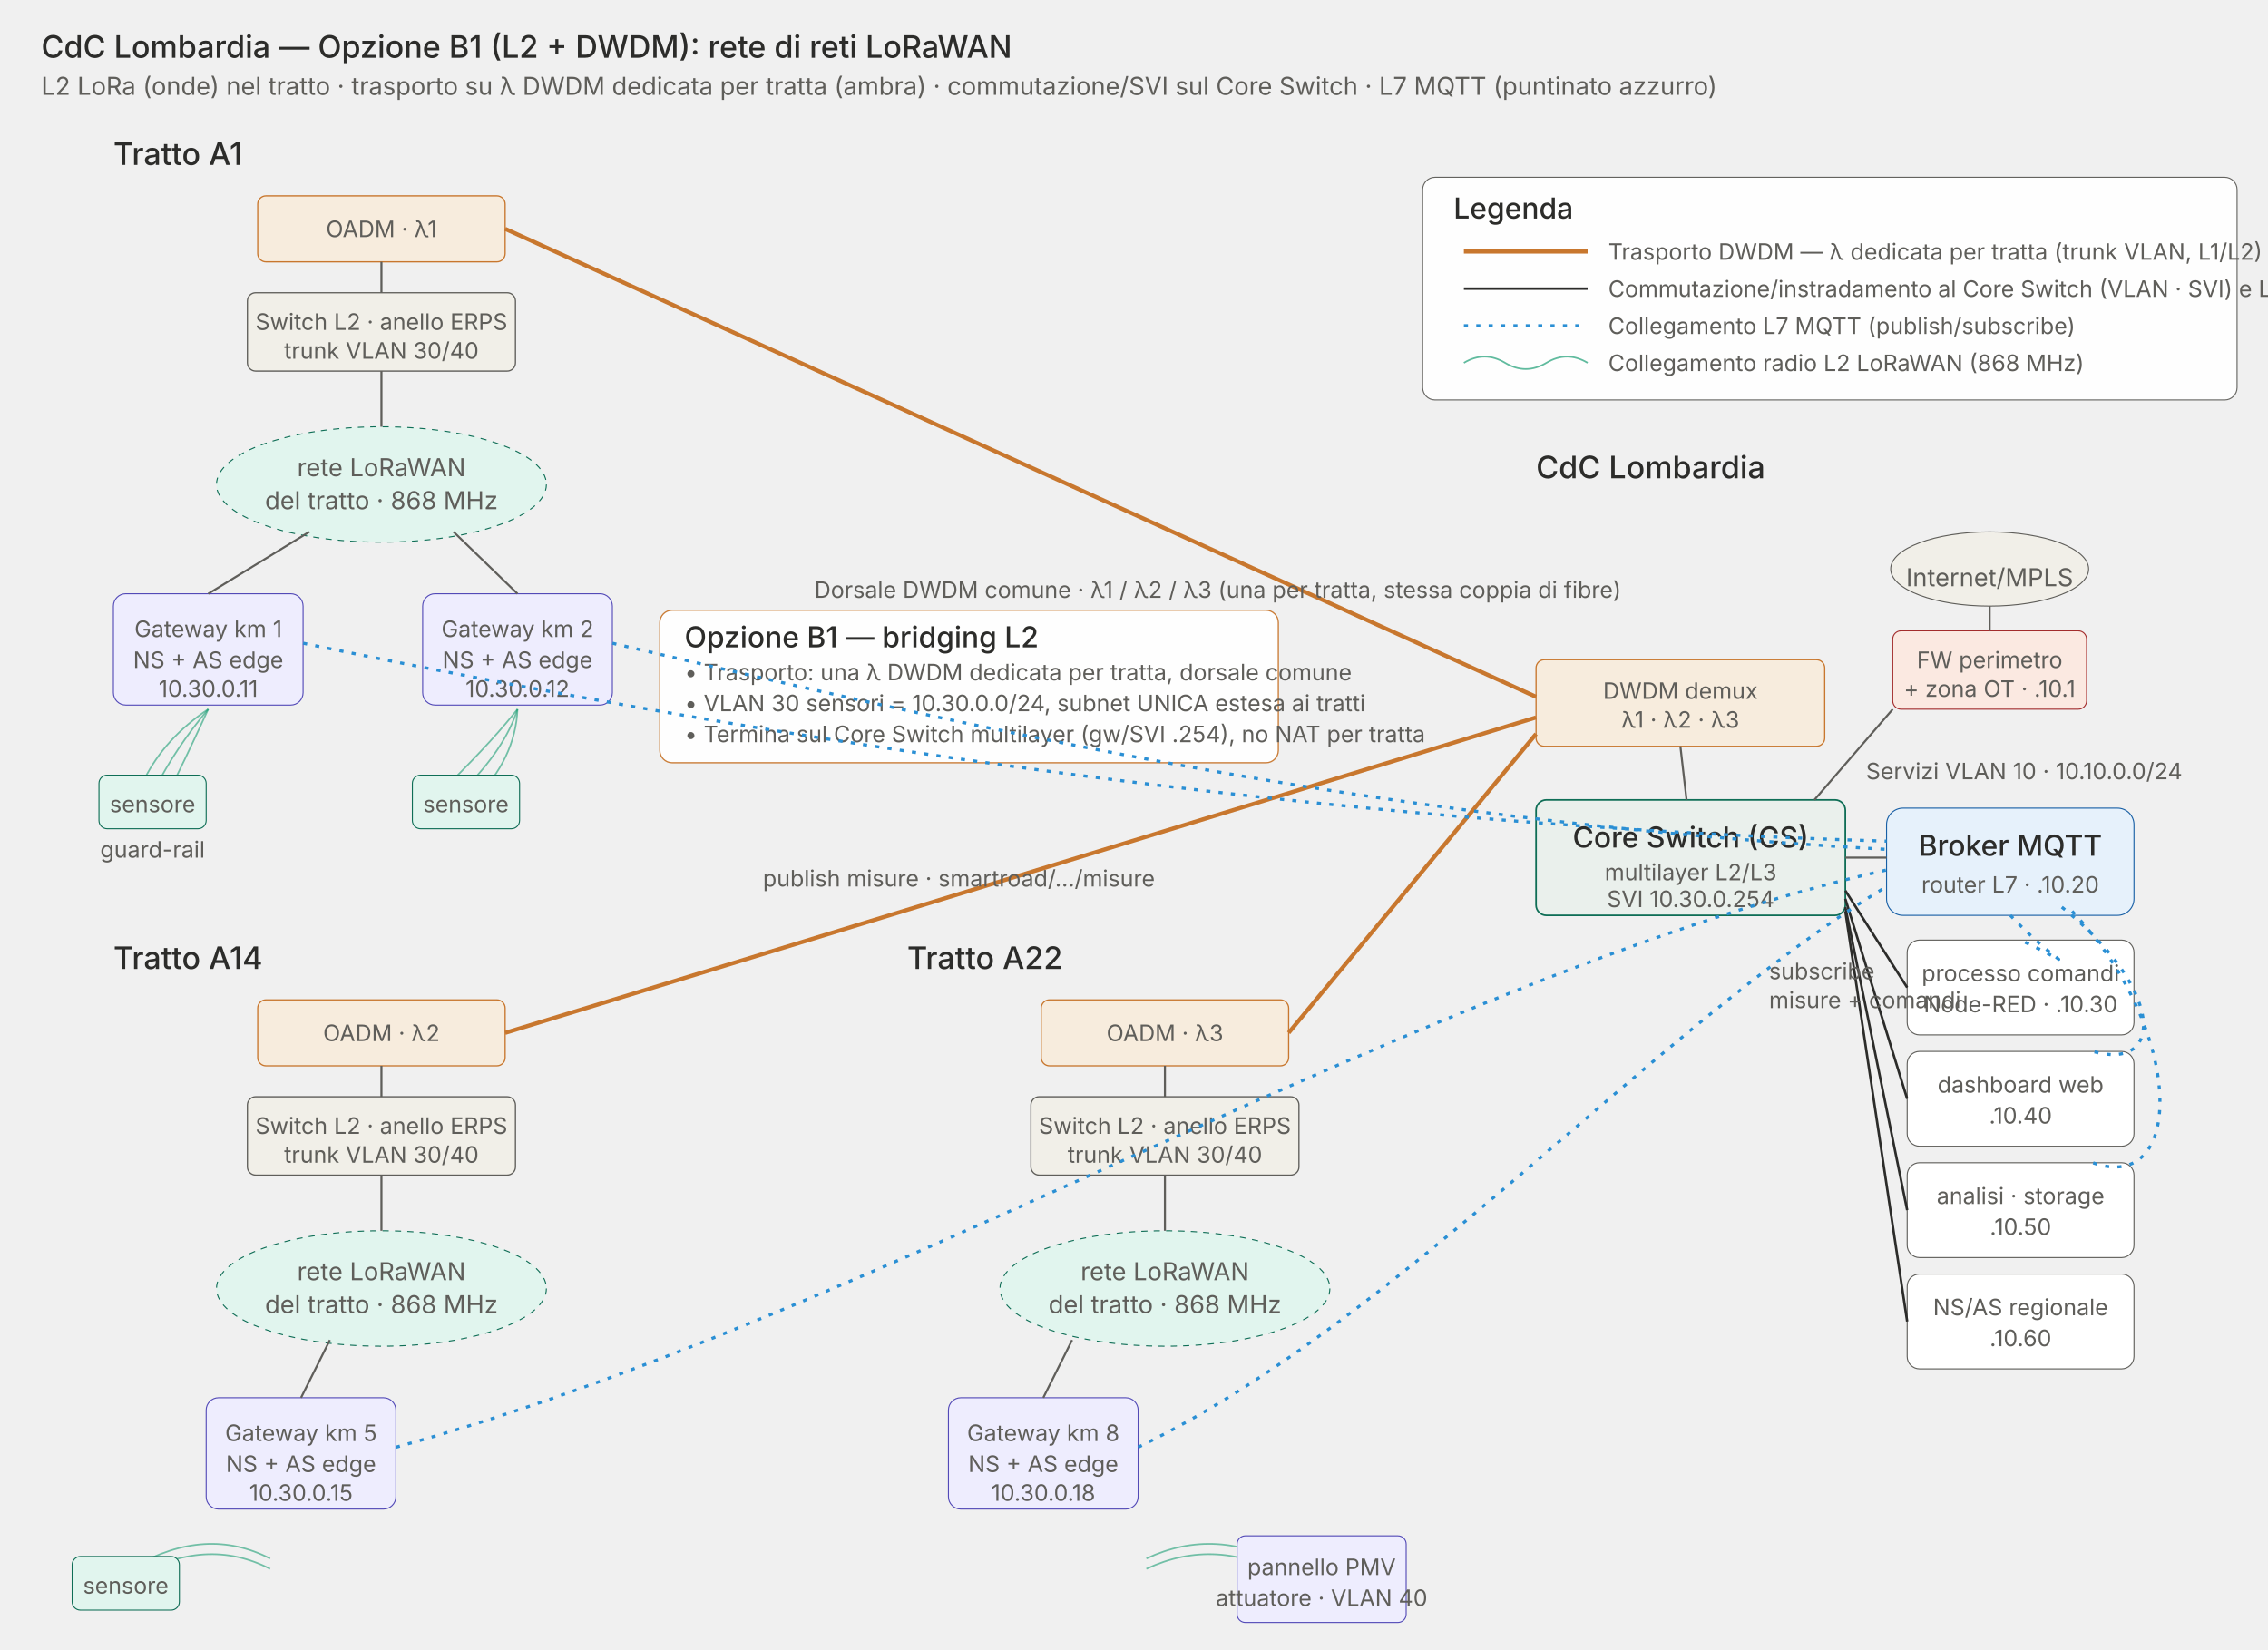
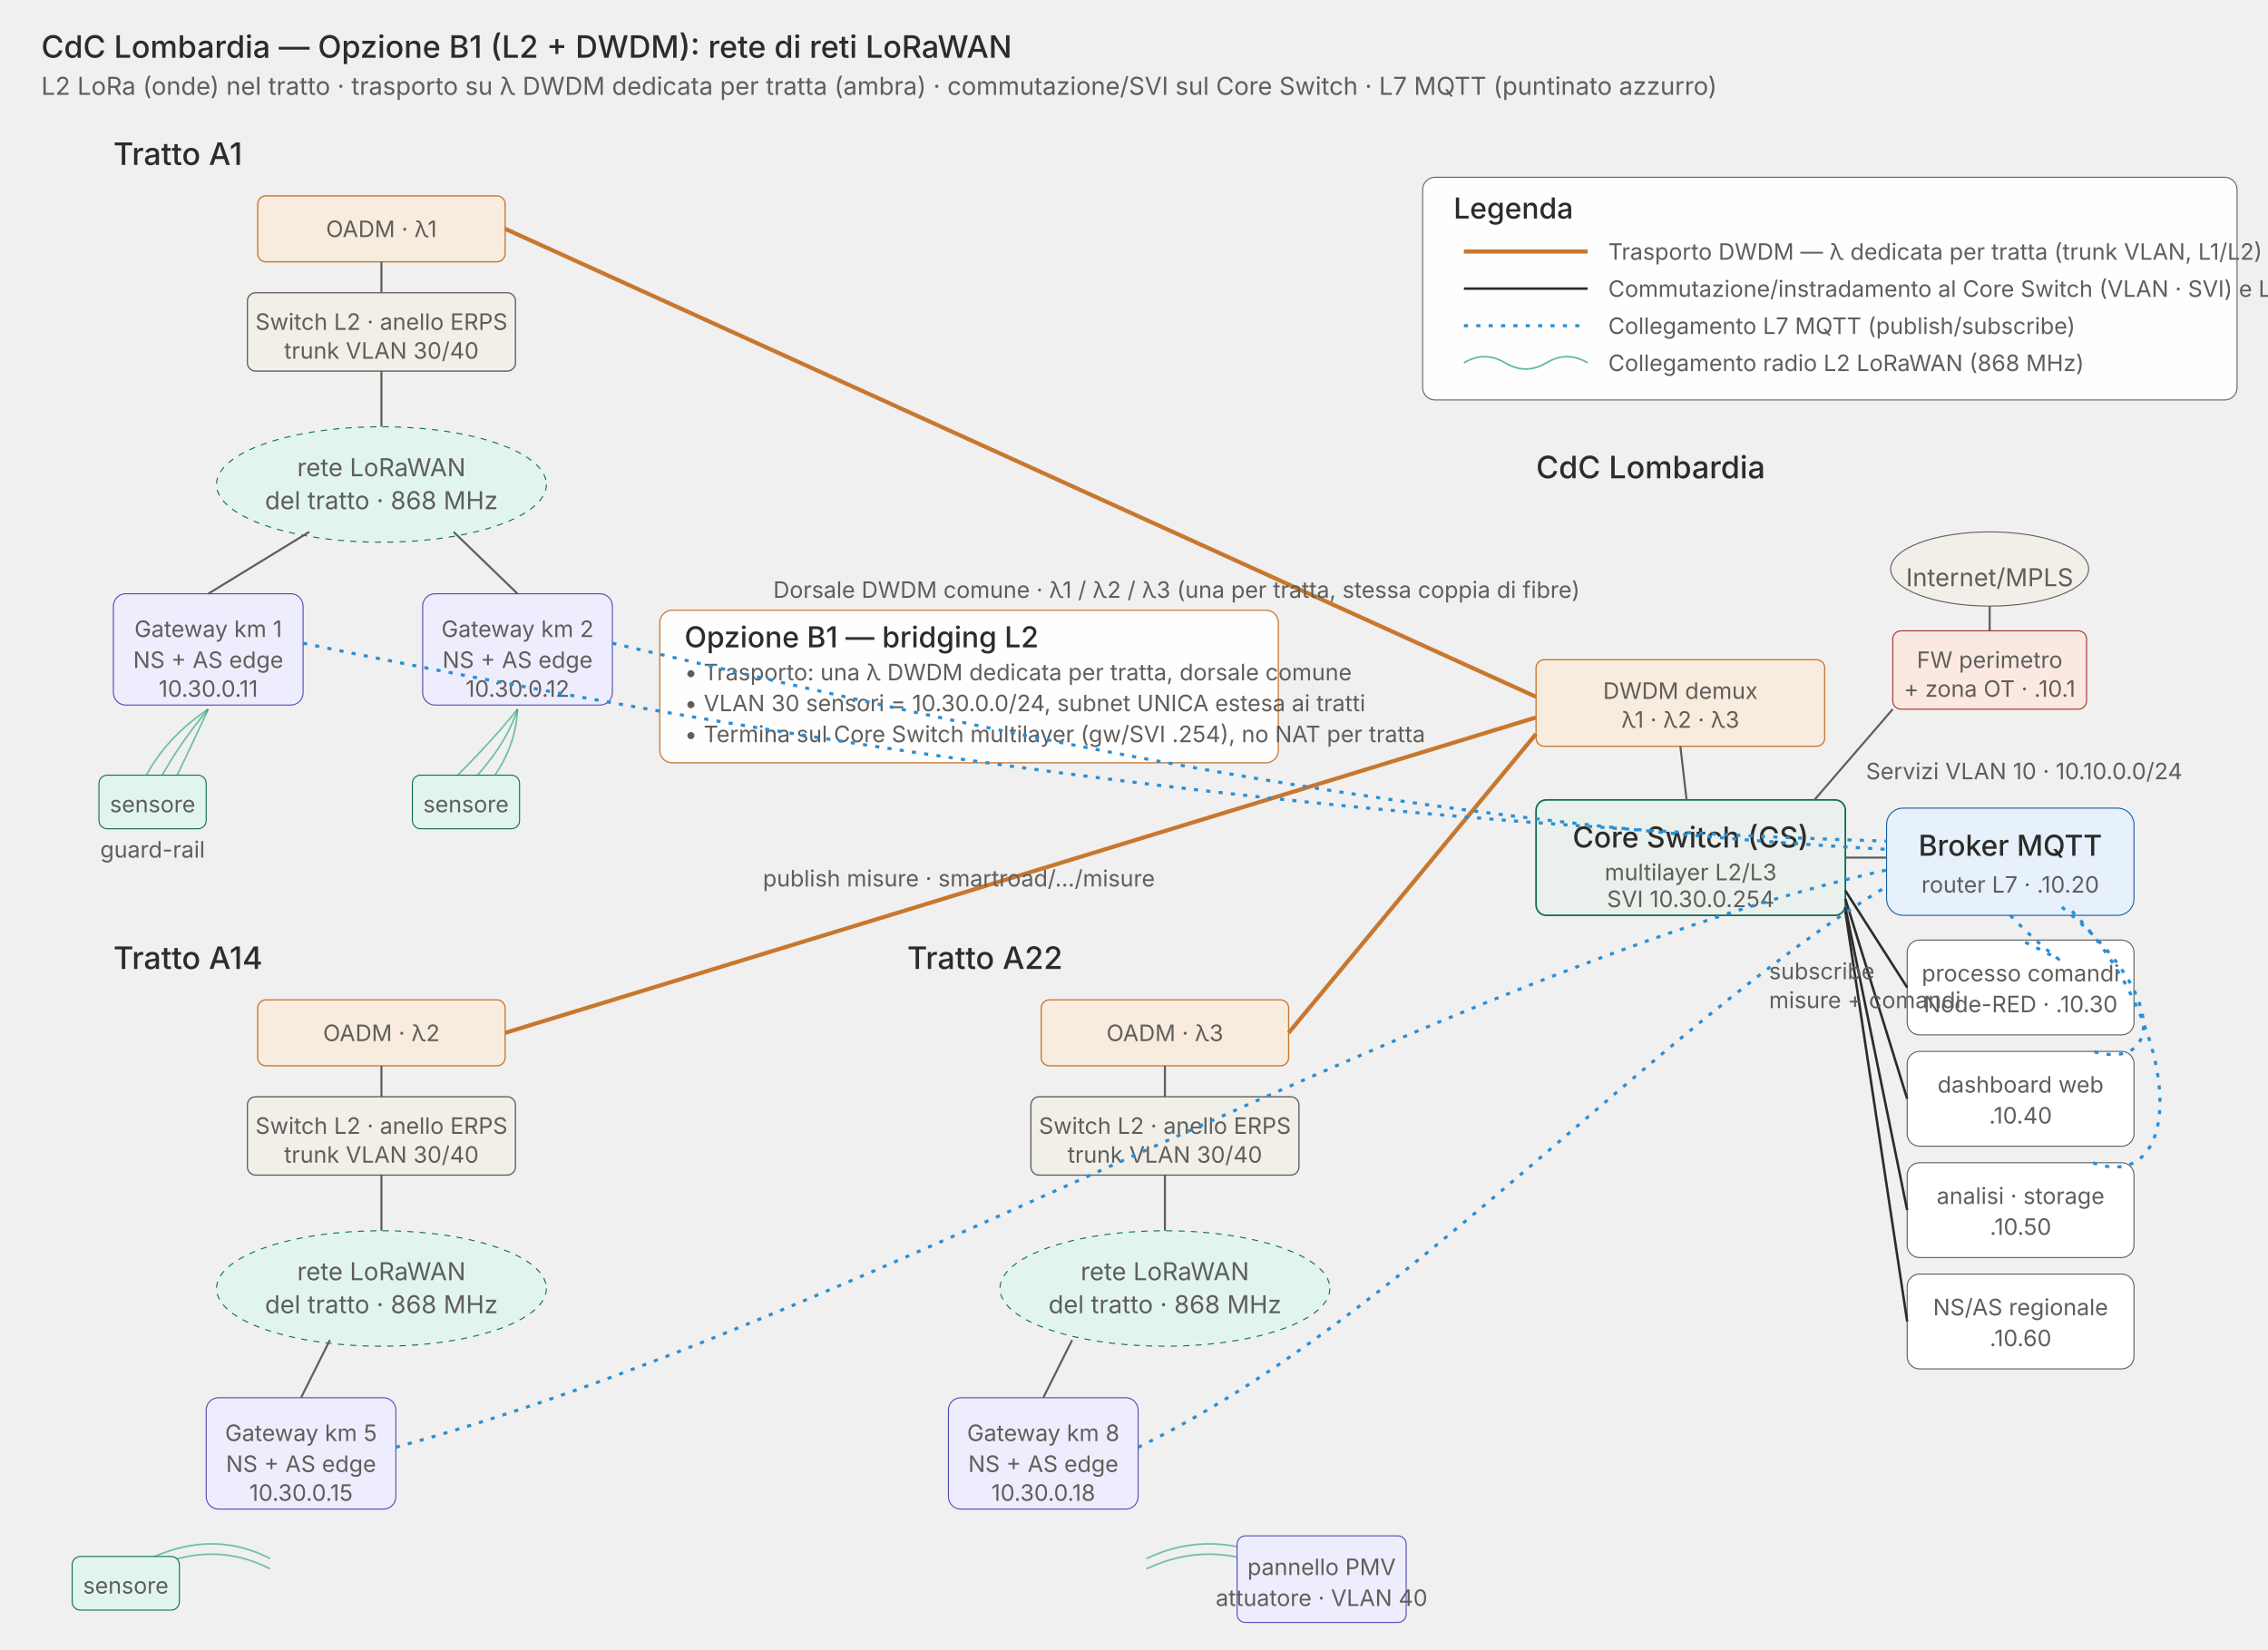
<svg xmlns="http://www.w3.org/2000/svg" width="100%" viewBox="0 0 1100 800" role="img" font-family="system-ui, -apple-system, 'Segoe UI', sans-serif">
  <defs>
    <style>
.t  { font-size: 14px; fill: #2C2C2A; }
.ts { font-size: 12px; fill: #5F5E5A; }
.th { font-size: 14px; font-weight: 500; fill: #2C2C2A; }
.tt { font-size: 11px; fill: #5F5E5A; }
.area-title { font-size: 15px; font-weight: 500; fill: #2C2C2A; }
</style>
  </defs>
  <text class="area-title" x="20" y="28">CdC Lombardia — Opzione B1 (L2 + DWDM): rete di reti LoRaWAN</text>
  <text class="ts" x="20" y="46">L2 LoRa (onde) nel tratto · trasporto su λ DWDM dedicata per tratta (ambra) · commutazione/SVI sul Core Switch · L7 MQTT (puntinato azzurro)</text>
  <rect x="690" y="86" width="395" height="108" rx="6" fill="#FFFFFF" stroke="#5F5E5A" stroke-width="0.5" opacity="0.96" />
  <text class="th" x="705" y="106">Legenda</text>
  <line x1="710" y1="122" x2="770" y2="122" stroke="#C8772E" stroke-width="2" />
  <text class="tt" x="780" y="126">Trasporto DWDM — λ dedicata per tratta (trunk VLAN, L1/L2)</text>
  <line x1="710" y1="140" x2="770" y2="140" stroke="#2C2C2A" stroke-width="1.2" />
  <text class="tt" x="780" y="144">Commutazione/instradamento al Core Switch (VLAN · SVI) e LAN</text>
  <line x1="710" y1="158" x2="770" y2="158" stroke="#2A8FD4" stroke-width="1.5" stroke-dasharray="2 4" />
  <text class="tt" x="780" y="162">Collegamento L7 MQTT (publish/subscribe)</text>
  <path d="M 710 176 Q 720 170 730 176 Q 740 182 750 176 Q 760 170 770 176" stroke="#1D9E75" stroke-width="0.8" fill="none" opacity="0.7" />
  <text class="tt" x="780" y="180">Collegamento radio L2 LoRaWAN (868 MHz)</text>
  <rect x="320" y="296" width="300" height="74" rx="6" fill="#FFFFFF" stroke="#C8772E" stroke-width="0.6" opacity="0.95" />
  <text class="th" x="332" y="314" fill="#9A5A1E">Opzione B1 — bridging L2</text>
  <text class="tt" x="332" y="330">• Trasporto: una λ DWDM dedicata per tratta, dorsale comune</text>
  <text class="tt" x="332" y="345">• VLAN 30 sensori = 10.30.0.0/24, subnet UNICA estesa ai tratti</text>
  <text class="tt" x="332" y="360">• Termina sul Core Switch multilayer (gw/SVI .254), no NAT per tratta</text>
  <text class="area-title" x="55" y="80">Tratto A1</text>
  <rect x="125" y="95" width="120" height="32" rx="4" fill="#F7ECDD" stroke="#C8772E" stroke-width="0.6" />
  <text class="tt" x="185" y="111" text-anchor="middle" dominant-baseline="central" fill="#9A5A1E">OADM · λ1</text>
  <rect x="120" y="142" width="130" height="38" rx="4" fill="#F1EFE8" stroke="#5F5E5A" stroke-width="0.6" />
  <text class="tt" x="185" y="156" text-anchor="middle" dominant-baseline="central">Switch L2 · anello ERPS</text>
  <text class="tt" x="185" y="170" text-anchor="middle" dominant-baseline="central" fill="#5F5E5A">trunk VLAN 30/40</text>
  <line x1="185" y1="127" x2="185" y2="142" stroke="#5F5E5A" stroke-width="1" />
  <ellipse cx="185" cy="235" rx="80" ry="28" fill="#E1F5EE" stroke="#0F6E56" stroke-width="0.5" stroke-dasharray="3 3" />
  <text class="ts" x="185" y="231" text-anchor="middle" fill="#0F6E56">rete LoRaWAN</text>
  <text class="ts" x="185" y="247" text-anchor="middle" fill="#0F6E56">del tratto · 868 MHz</text>
  <line x1="185" y1="180" x2="185" y2="207" stroke="#5F5E5A" stroke-width="1" />
  <rect x="55" y="288" width="92" height="54" rx="6" fill="#EEEDFE" stroke="#534AB7" stroke-width="0.5" />
  <text class="tt" x="101" y="305" text-anchor="middle" dominant-baseline="central" fill="#3C3489">Gateway km 1</text>
  <text class="tt" x="101" y="320" text-anchor="middle" dominant-baseline="central" fill="#534AB7">NS + AS edge</text>
  <text class="tt" x="101" y="334" text-anchor="middle" dominant-baseline="central" fill="#534AB7">10.30.0.11</text>
  <line x1="101" y1="288" x2="150" y2="258" stroke="#5F5E5A" stroke-width="1" />
  <rect x="205" y="288" width="92" height="54" rx="6" fill="#EEEDFE" stroke="#534AB7" stroke-width="0.5" />
  <text class="tt" x="251" y="305" text-anchor="middle" dominant-baseline="central" fill="#3C3489">Gateway km 2</text>
  <text class="tt" x="251" y="320" text-anchor="middle" dominant-baseline="central" fill="#534AB7">NS + AS edge</text>
  <text class="tt" x="251" y="334" text-anchor="middle" dominant-baseline="central" fill="#534AB7">10.30.0.12</text>
  <line x1="251" y1="288" x2="220" y2="258" stroke="#5F5E5A" stroke-width="1" />
  <path d="M 70 378 Q 80 358 101 344" stroke="#1D9E75" stroke-width="0.8" fill="none" opacity="0.6" />
  <path d="M 75 383 Q 85 363 101 344" stroke="#1D9E75" stroke-width="0.8" fill="none" opacity="0.6" />
  <path d="M 80 388 Q 90 368 101 344" stroke="#1D9E75" stroke-width="0.8" fill="none" opacity="0.6" />
  <rect x="48" y="376" width="52" height="26" rx="4" fill="#E1F5EE" stroke="#0F6E56" stroke-width="0.5" />
  <text class="tt" x="74" y="390" text-anchor="middle" dominant-baseline="central" fill="#0F6E56">sensore</text>
  <text class="tt" x="74" y="416" text-anchor="middle" fill="#5F5E5A">guard-rail</text>
  <path d="M 220 378 Q 240 358 251 344" stroke="#1D9E75" stroke-width="0.8" fill="none" opacity="0.6" />
  <path d="M 225 383 Q 245 363 251 344" stroke="#1D9E75" stroke-width="0.8" fill="none" opacity="0.6" />
  <path d="M 230 388 Q 250 368 251 344" stroke="#1D9E75" stroke-width="0.8" fill="none" opacity="0.6" />
  <rect x="200" y="376" width="52" height="26" rx="4" fill="#E1F5EE" stroke="#0F6E56" stroke-width="0.5" />
  <text class="tt" x="226" y="390" text-anchor="middle" dominant-baseline="central" fill="#0F6E56">sensore</text>
  <text class="area-title" x="55" y="470">Tratto A14</text>
  <rect x="125" y="485" width="120" height="32" rx="4" fill="#F7ECDD" stroke="#C8772E" stroke-width="0.6" />
  <text class="tt" x="185" y="501" text-anchor="middle" dominant-baseline="central" fill="#9A5A1E">OADM · λ2</text>
  <rect x="120" y="532" width="130" height="38" rx="4" fill="#F1EFE8" stroke="#5F5E5A" stroke-width="0.6" />
  <text class="tt" x="185" y="546" text-anchor="middle" dominant-baseline="central">Switch L2 · anello ERPS</text>
  <text class="tt" x="185" y="560" text-anchor="middle" dominant-baseline="central" fill="#5F5E5A">trunk VLAN 30/40</text>
  <line x1="185" y1="517" x2="185" y2="532" stroke="#5F5E5A" stroke-width="1" />
  <ellipse cx="185" cy="625" rx="80" ry="28" fill="#E1F5EE" stroke="#0F6E56" stroke-width="0.5" stroke-dasharray="3 3" />
  <text class="ts" x="185" y="621" text-anchor="middle" fill="#0F6E56">rete LoRaWAN</text>
  <text class="ts" x="185" y="637" text-anchor="middle" fill="#0F6E56">del tratto · 868 MHz</text>
  <line x1="185" y1="570" x2="185" y2="597" stroke="#5F5E5A" stroke-width="1" />
  <rect x="100" y="678" width="92" height="54" rx="6" fill="#EEEDFE" stroke="#534AB7" stroke-width="0.5" />
  <text class="tt" x="146" y="695" text-anchor="middle" dominant-baseline="central" fill="#3C3489">Gateway km 5</text>
  <text class="tt" x="146" y="710" text-anchor="middle" dominant-baseline="central" fill="#534AB7">NS + AS edge</text>
  <text class="tt" x="146" y="724" text-anchor="middle" dominant-baseline="central" fill="#534AB7">10.30.0.15</text>
  <line x1="146" y1="678" x2="160" y2="650" stroke="#5F5E5A" stroke-width="1" />
  <path d="M 65 760 Q 100 740 131 756" stroke="#1D9E75" stroke-width="0.8" fill="none" opacity="0.6" />
  <path d="M 65 765 Q 100 745 131 761" stroke="#1D9E75" stroke-width="0.8" fill="none" opacity="0.6" />
  <rect x="35" y="755" width="52" height="26" rx="4" fill="#E1F5EE" stroke="#0F6E56" stroke-width="0.5" />
  <text class="tt" x="61" y="769" text-anchor="middle" dominant-baseline="central" fill="#0F6E56">sensore</text>
  <text class="area-title" x="440" y="470">Tratto A22</text>
  <rect x="505" y="485" width="120" height="32" rx="4" fill="#F7ECDD" stroke="#C8772E" stroke-width="0.6" />
  <text class="tt" x="565" y="501" text-anchor="middle" dominant-baseline="central" fill="#9A5A1E">OADM · λ3</text>
  <rect x="500" y="532" width="130" height="38" rx="4" fill="#F1EFE8" stroke="#5F5E5A" stroke-width="0.6" />
  <text class="tt" x="565" y="546" text-anchor="middle" dominant-baseline="central">Switch L2 · anello ERPS</text>
  <text class="tt" x="565" y="560" text-anchor="middle" dominant-baseline="central" fill="#5F5E5A">trunk VLAN 30/40</text>
  <line x1="565" y1="517" x2="565" y2="532" stroke="#5F5E5A" stroke-width="1" />
  <ellipse cx="565" cy="625" rx="80" ry="28" fill="#E1F5EE" stroke="#0F6E56" stroke-width="0.5" stroke-dasharray="3 3" />
  <text class="ts" x="565" y="621" text-anchor="middle" fill="#0F6E56">rete LoRaWAN</text>
  <text class="ts" x="565" y="637" text-anchor="middle" fill="#0F6E56">del tratto · 868 MHz</text>
  <line x1="565" y1="570" x2="565" y2="597" stroke="#5F5E5A" stroke-width="1" />
  <rect x="460" y="678" width="92" height="54" rx="6" fill="#EEEDFE" stroke="#534AB7" stroke-width="0.5" />
  <text class="tt" x="506" y="695" text-anchor="middle" dominant-baseline="central" fill="#3C3489">Gateway km 8</text>
  <text class="tt" x="506" y="710" text-anchor="middle" dominant-baseline="central" fill="#534AB7">NS + AS edge</text>
  <text class="tt" x="506" y="724" text-anchor="middle" dominant-baseline="central" fill="#534AB7">10.30.0.18</text>
  <line x1="506" y1="678" x2="520" y2="650" stroke="#5F5E5A" stroke-width="1" />
  <path d="M 625 760 Q 590 740 556 756" stroke="#1D9E75" stroke-width="0.8" fill="none" opacity="0.6" />
  <path d="M 625 765 Q 590 745 556 761" stroke="#1D9E75" stroke-width="0.8" fill="none" opacity="0.6" />
  <rect x="600" y="745" width="82" height="42" rx="4" fill="#EEEDFE" stroke="#534AB7" stroke-width="0.5" />
  <text class="tt" x="641" y="760" text-anchor="middle" dominant-baseline="central" fill="#3C3489">pannello PMV</text>
  <text class="tt" x="641" y="775" text-anchor="middle" dominant-baseline="central" fill="#534AB7">attuatore · VLAN 40</text>
  <text class="area-title" x="745" y="232">CdC Lombardia</text>
  <ellipse cx="965" cy="276" rx="48" ry="18" fill="#F1EFE8" stroke="#5F5E5A" stroke-width="0.5" />
  <text class="ts" x="965" y="280" text-anchor="middle" dominant-baseline="central">Internet/MPLS</text>
  <rect x="918" y="306" width="94" height="38" rx="4" fill="#FBE9E1" stroke="#A32D2D" stroke-width="0.5" />
  <text class="tt" x="965" y="320" text-anchor="middle" dominant-baseline="central" fill="#A32D2D">FW perimetro</text>
  <text class="tt" x="965" y="334" text-anchor="middle" dominant-baseline="central" fill="#A32D2D">+ zona OT · .10.1</text>
  <line x1="965" y1="294" x2="965" y2="306" stroke="#5F5E5A" stroke-width="1" />
  <rect x="745" y="320" width="140" height="42" rx="4" fill="#F7ECDD" stroke="#C8772E" stroke-width="0.6" />
  <text class="tt" x="815" y="335" text-anchor="middle" dominant-baseline="central" fill="#9A5A1E">DWDM demux</text>
  <text class="tt" x="815" y="349" text-anchor="middle" dominant-baseline="central" fill="#9A5A1E">λ1 · λ2 · λ3</text>
  <rect x="745" y="388" width="150" height="56" rx="5" fill="#EAF0EC" stroke="#0F6E56" stroke-width="0.8" />
  <text class="th" x="820" y="406" text-anchor="middle" dominant-baseline="central" fill="#0C5A45">Core Switch (CS)</text>
  <text class="tt" x="820" y="423" text-anchor="middle" dominant-baseline="central" fill="#0F6E56">multilayer L2/L3</text>
  <text class="tt" x="820" y="436" text-anchor="middle" dominant-baseline="central" fill="#0F6E56">SVI 10.30.0.254</text>
  <line x1="815" y1="362" x2="818" y2="388" stroke="#5F5E5A" stroke-width="1" />
  <line x1="918" y1="344" x2="880" y2="388" stroke="#5F5E5A" stroke-width="1" />
  <text class="tt" x="905" y="378" fill="#5F5E5A">Servizi VLAN 10 · 10.10.0.0/24</text>
  <rect x="915" y="392" width="120" height="52" rx="8" fill="#E6F1FB" stroke="#185FA5" stroke-width="0.5" />
  <text class="th" x="975" y="410" text-anchor="middle" dominant-baseline="central" fill="#0C447C">Broker MQTT</text>
  <text class="tt" x="975" y="429" text-anchor="middle" dominant-baseline="central" fill="#185FA5">router L7 · .10.20</text>
  <line x1="895" y1="416" x2="915" y2="416" stroke="#5F5E5A" stroke-width="1" />
  <rect x="925" y="456" width="110" height="46" rx="6" fill="#FFFFFF" stroke="#5F5E5A" stroke-width="0.5" />
  <text class="tt" x="980" y="472" text-anchor="middle" dominant-baseline="central">processo comandi</text>
  <text class="tt" x="980" y="487" text-anchor="middle" dominant-baseline="central" fill="#5F5E5A">Node-RED · .10.30</text>
  <rect x="925" y="510" width="110" height="46" rx="6" fill="#FFFFFF" stroke="#5F5E5A" stroke-width="0.5" />
  <text class="tt" x="980" y="526" text-anchor="middle" dominant-baseline="central">dashboard web</text>
  <text class="tt" x="980" y="541" text-anchor="middle" dominant-baseline="central" fill="#5F5E5A">.10.40</text>
  <rect x="925" y="564" width="110" height="46" rx="6" fill="#FFFFFF" stroke="#5F5E5A" stroke-width="0.5" />
  <text class="tt" x="980" y="580" text-anchor="middle" dominant-baseline="central">analisi · storage</text>
  <text class="tt" x="980" y="595" text-anchor="middle" dominant-baseline="central" fill="#5F5E5A">.10.50</text>
  <rect x="925" y="618" width="110" height="46" rx="6" fill="#FFFFFF" stroke="#5F5E5A" stroke-width="0.5" />
  <text class="tt" x="980" y="634" text-anchor="middle" dominant-baseline="central">NS/AS regionale</text>
  <text class="tt" x="980" y="649" text-anchor="middle" dominant-baseline="central" fill="#5F5E5A">.10.60</text>
  <line x1="895" y1="432" x2="925" y2="479" stroke="#2C2C2A" stroke-width="1.2" />
  <line x1="895" y1="436" x2="925" y2="533" stroke="#2C2C2A" stroke-width="1.2" />
  <line x1="895" y1="440" x2="925" y2="587" stroke="#2C2C2A" stroke-width="1.2" />
  <line x1="895" y1="442" x2="925" y2="641" stroke="#2C2C2A" stroke-width="1.2" />
  <line x1="245" y1="111" x2="745" y2="338" stroke="#C8772E" stroke-width="2" />
  <line x1="245" y1="501" x2="745" y2="348" stroke="#C8772E" stroke-width="2" />
  <line x1="625" y1="501" x2="745" y2="356" stroke="#C8772E" stroke-width="2" />
-   <text class="tt" x="395" y="290" fill="#9A5A1E">Dorsale DWDM comune · λ1 / λ2 / λ3 (una per tratta, stessa coppia di fibre)</text>
+   <text class="tt" x="375" y="290" fill="#9A5A1E">Dorsale DWDM comune · λ1 / λ2 / λ3 (una per tratta, stessa coppia di fibre)</text>
  <path d="M 147 312 C 380 360, 640 400, 915 408" stroke="#2A8FD4" stroke-width="1.5" fill="none" stroke-dasharray="2 4" />
  <path d="M 297 312 C 460 350, 660 398, 915 412" stroke="#2A8FD4" stroke-width="1.5" fill="none" stroke-dasharray="2 4" />
  <path d="M 192 702 C 420 640, 700 470, 915 422" stroke="#2A8FD4" stroke-width="1.5" fill="none" stroke-dasharray="2 4" />
  <path d="M 552 702 C 680 640, 800 500, 915 430" stroke="#2A8FD4" stroke-width="1.5" fill="none" stroke-dasharray="2 4" />
  <path d="M 975 444 C 1000 470, 1010 470, 980 456" stroke="#2A8FD4" stroke-width="1.5" fill="none" stroke-dasharray="2 4" />
  <path d="M 1000 440 C 1050 480, 1050 520, 1015 510" stroke="#2A8FD4" stroke-width="1.5" fill="none" stroke-dasharray="2 4" />
  <path d="M 1005 442 C 1060 500, 1060 580, 1015 564" stroke="#2A8FD4" stroke-width="1.5" fill="none" stroke-dasharray="2 4" />
  <text class="tt" x="370" y="430" fill="#2A8FD4">publish misure · smartroad/.../misure</text>
  <text class="tt" x="858" y="475" fill="#2A8FD4">subscribe</text>
  <text class="tt" x="858" y="489" fill="#2A8FD4">misure + comandi</text>
</svg>
